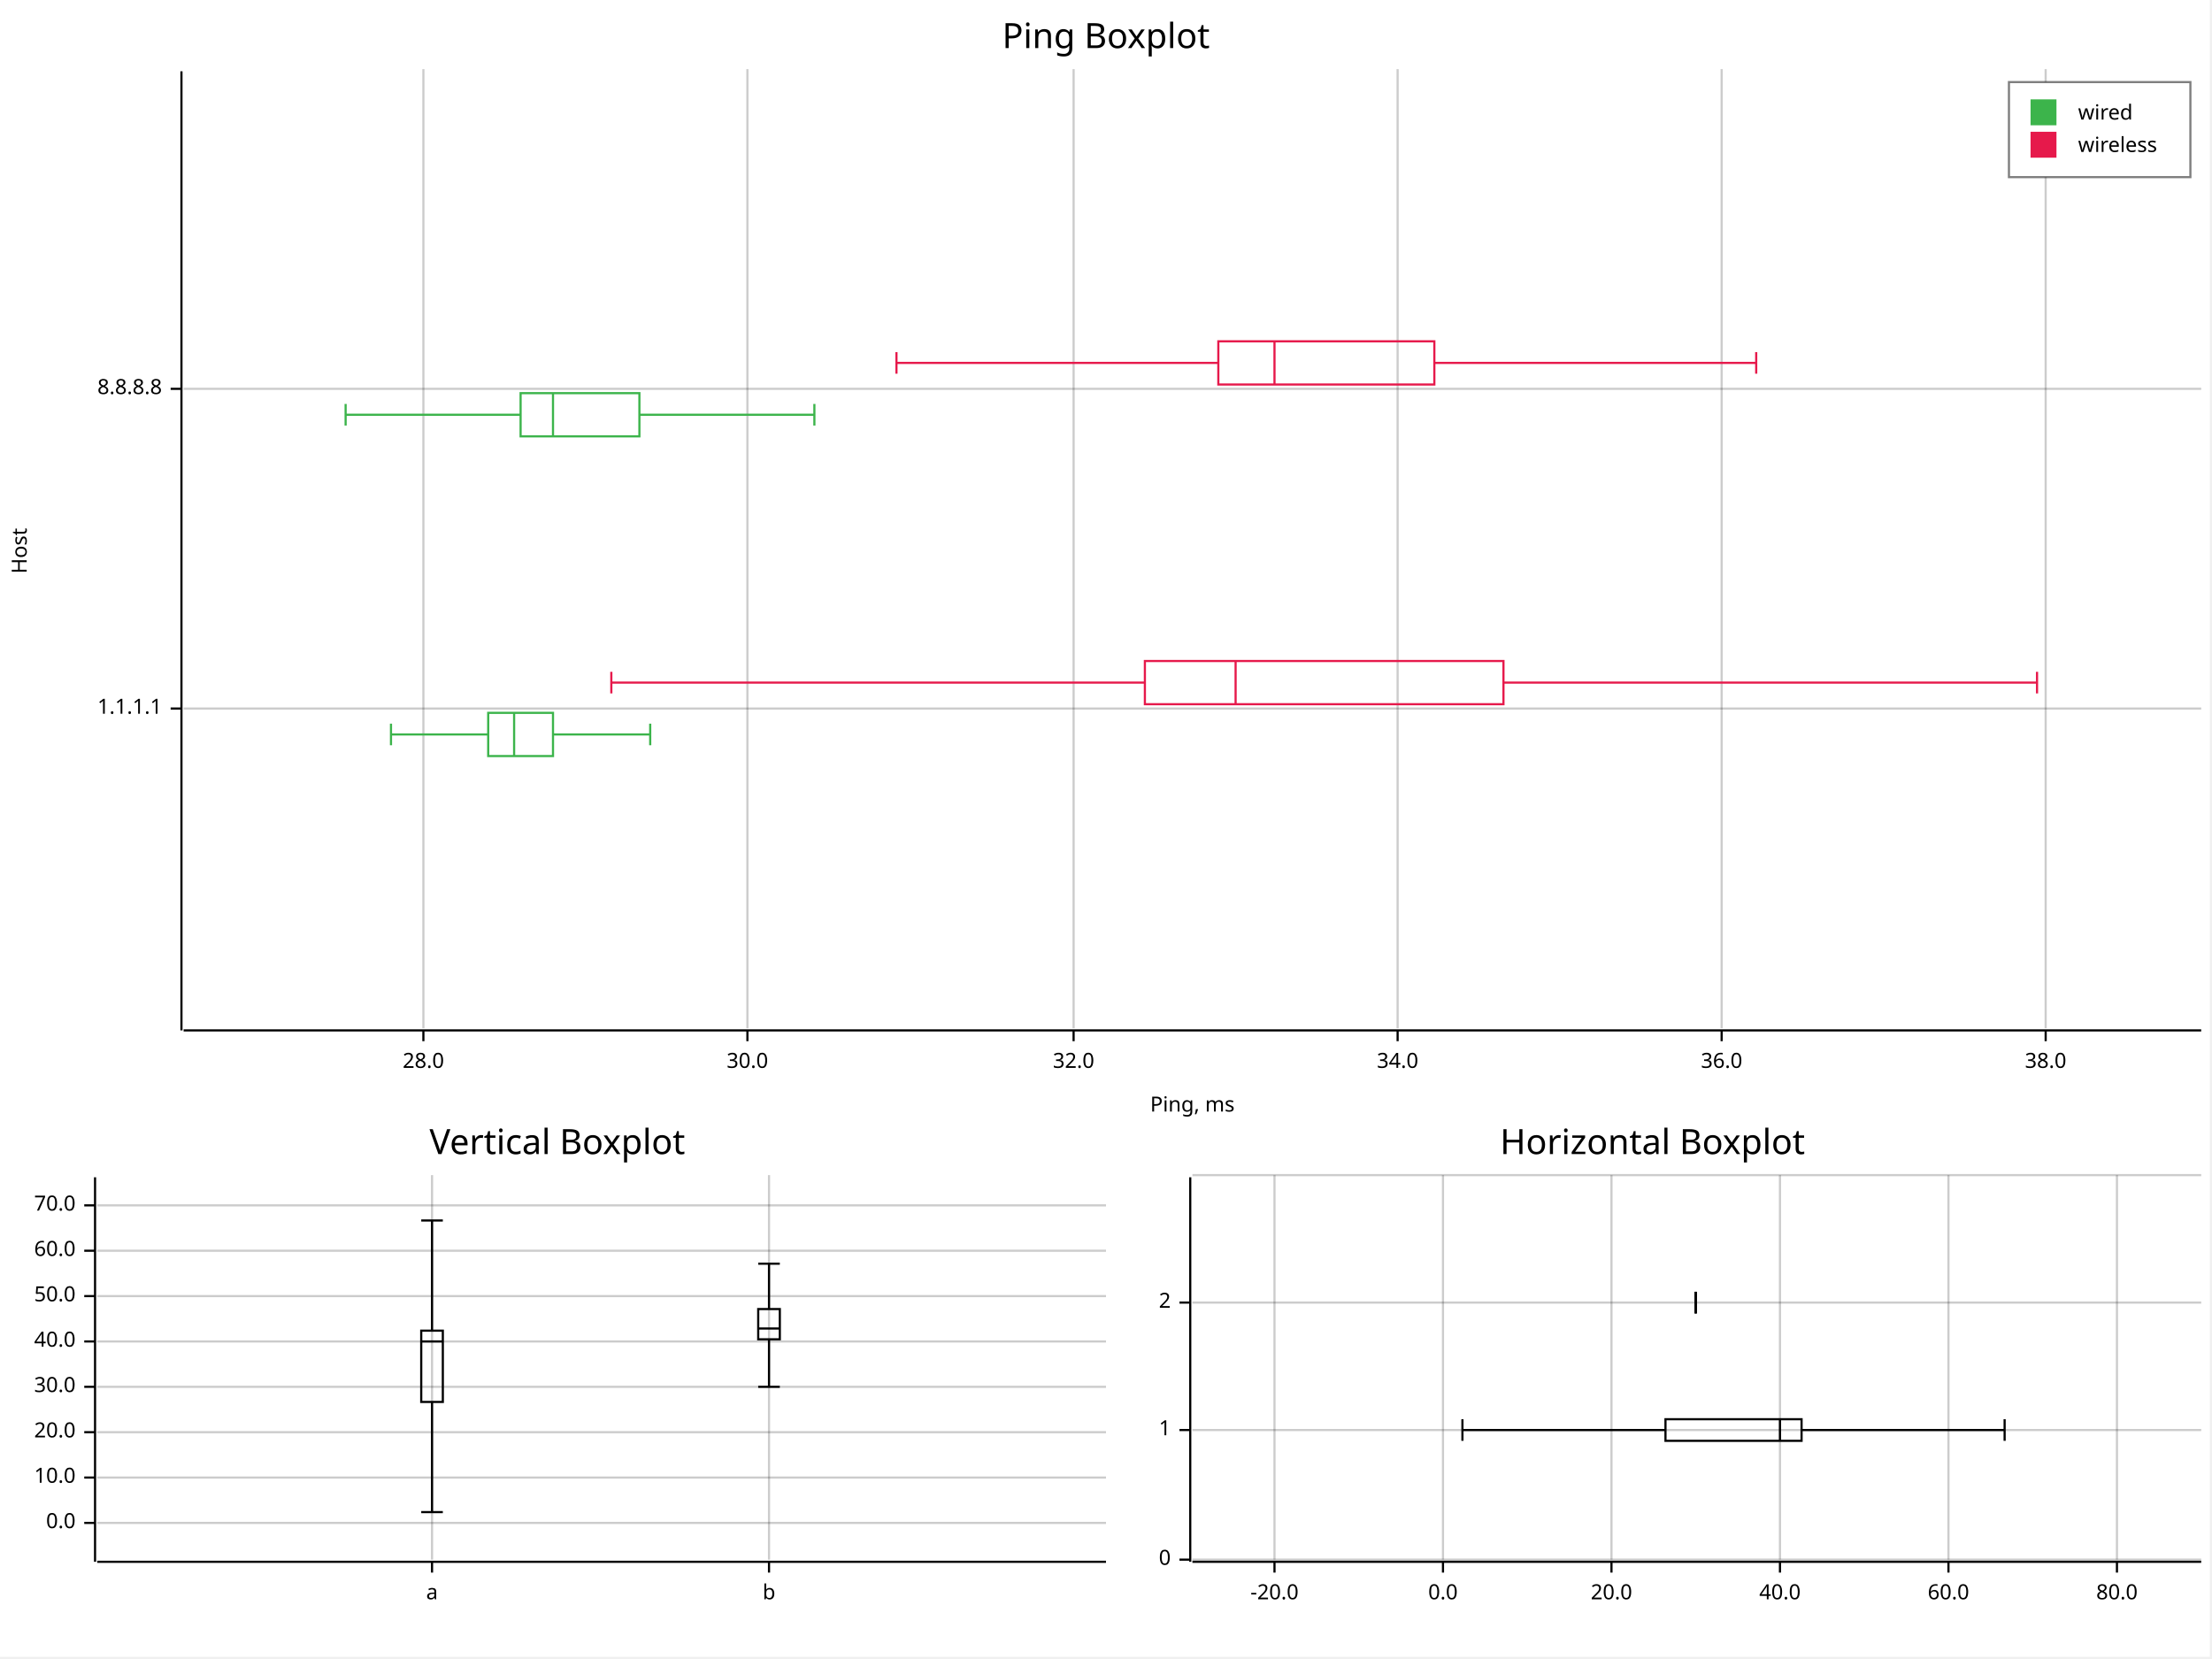
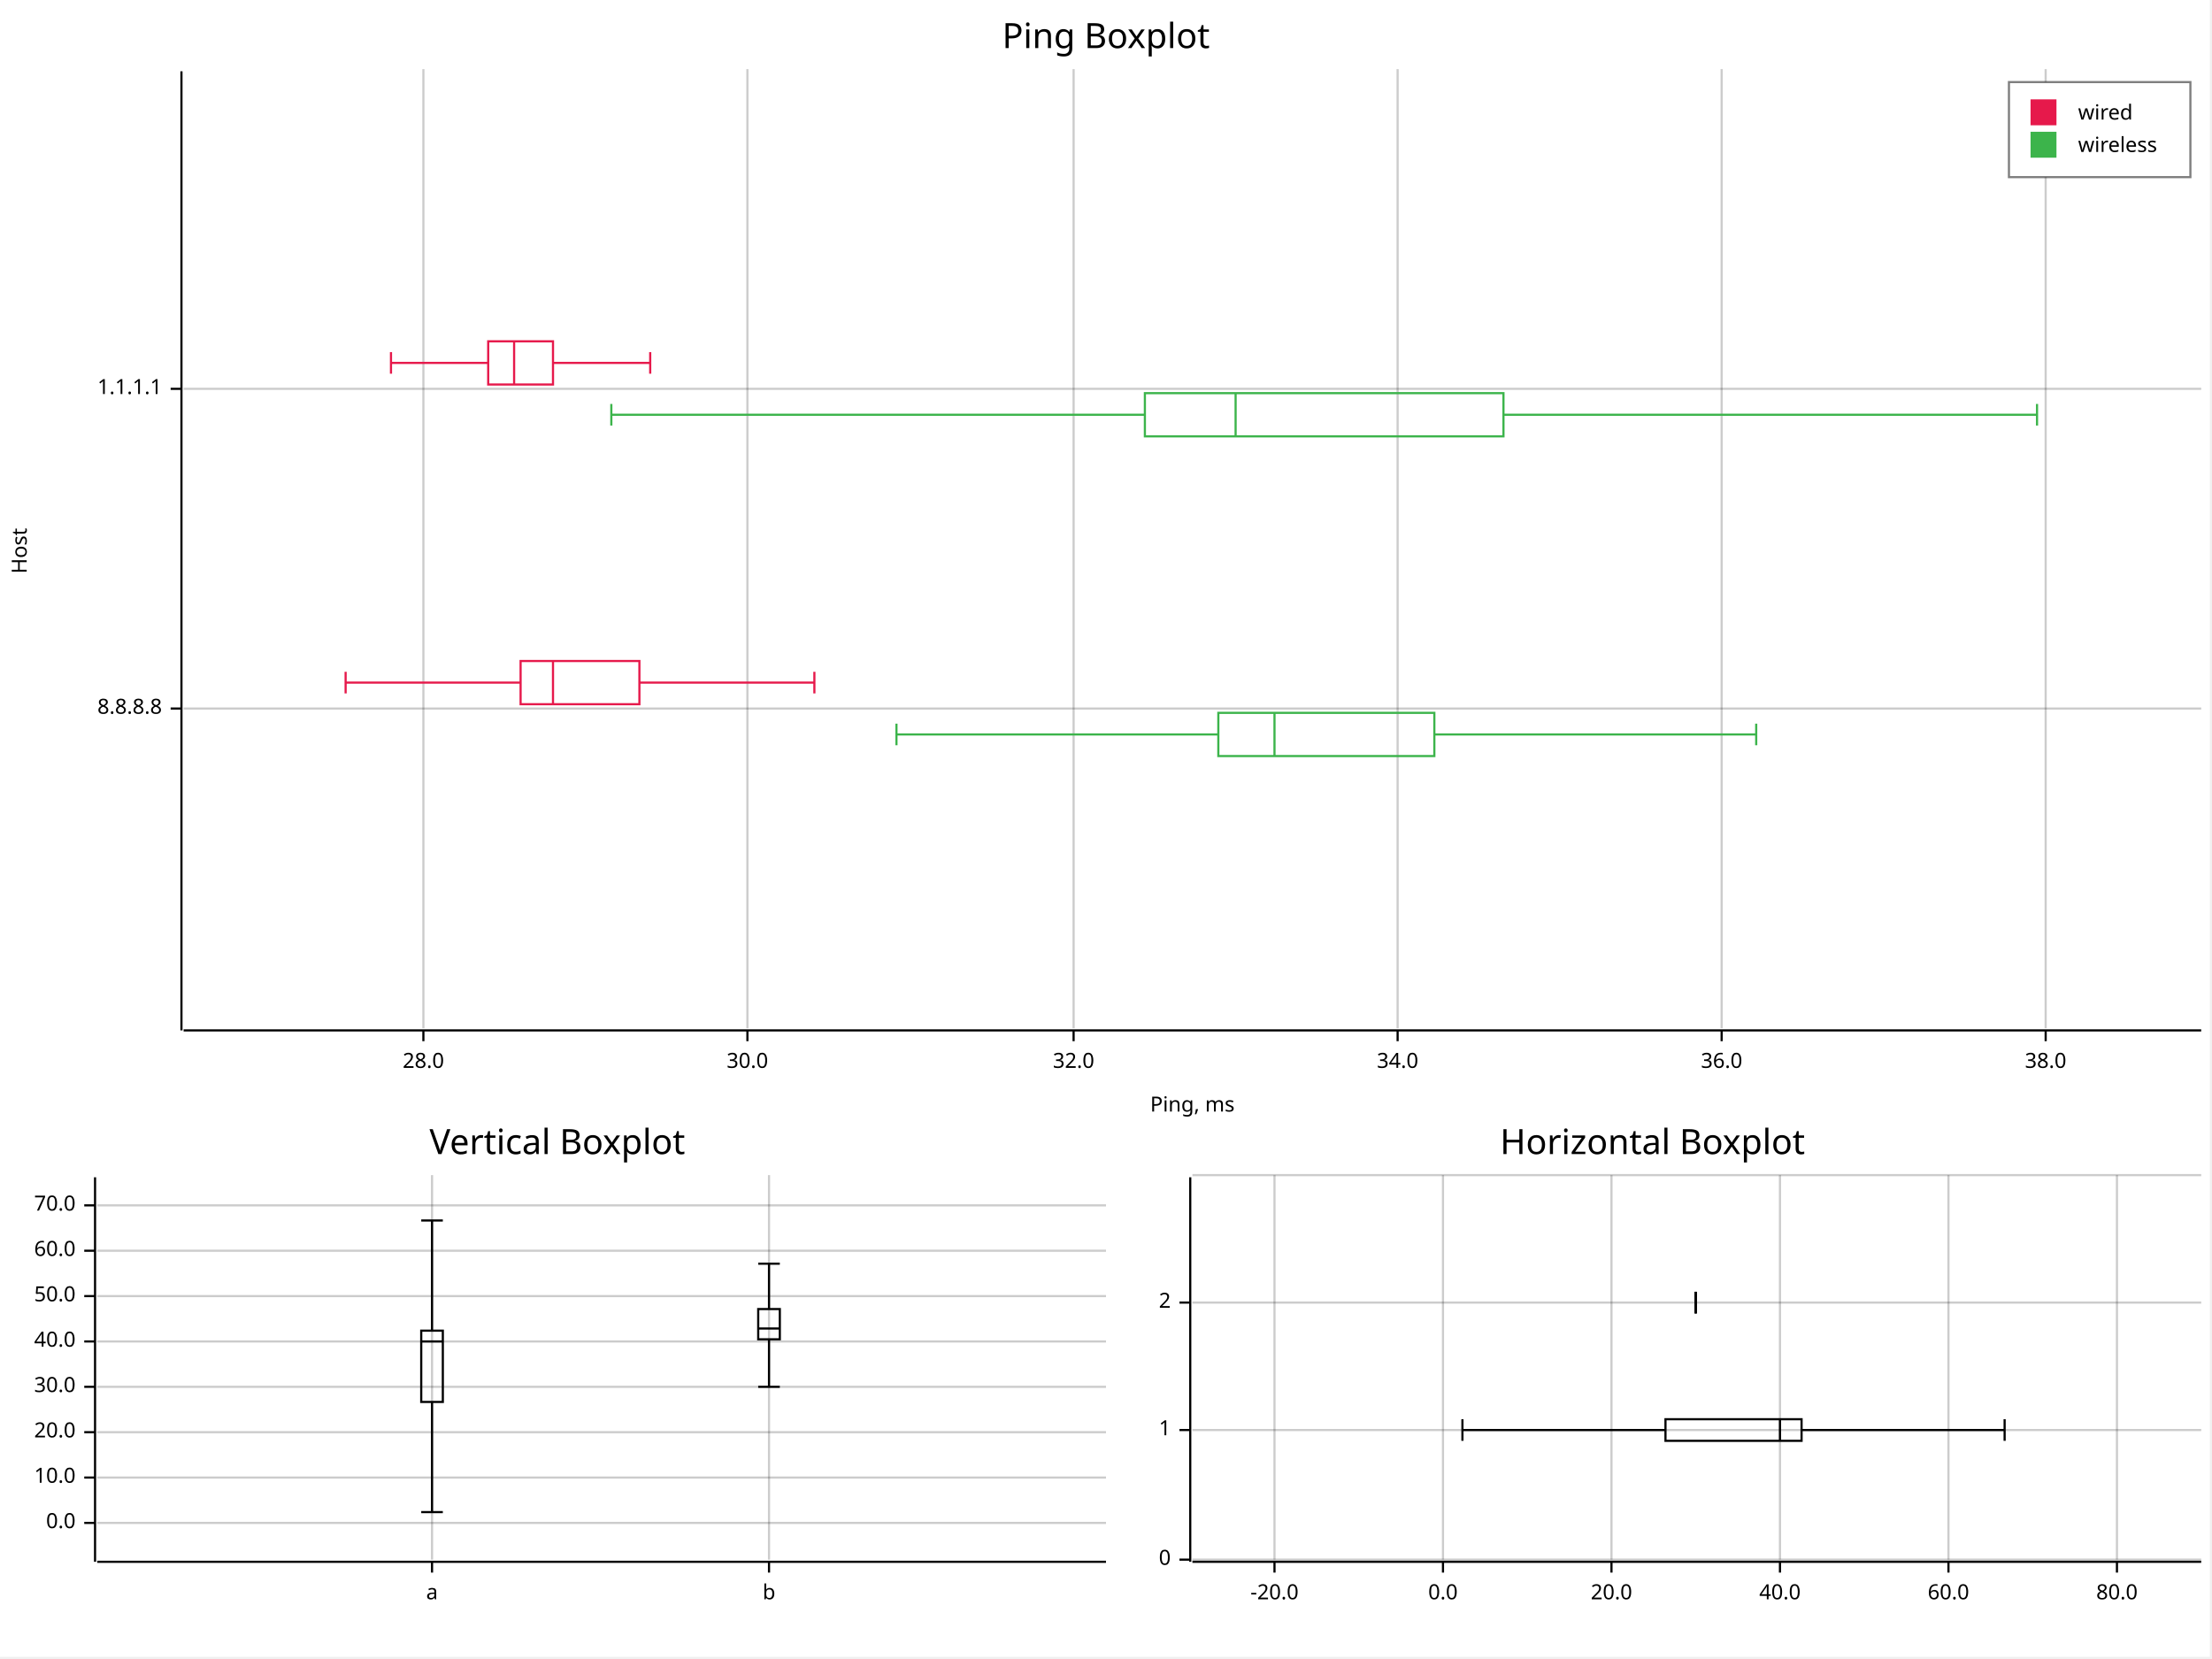
<svg xmlns="http://www.w3.org/2000/svg" width="1024" height="768">
  <rect x="0" y="0" width="1023" height="767" opacity="1" fill="#FFFFFF" stroke="none" />
  <text x="512" y="10" dy="0.76em" text-anchor="middle" font-family="sans-serif" font-size="16.129" opacity="1" fill="#000000">
Ping Boxplot
</text>
  <line opacity="1" stroke="#FFFFFF" stroke-width="1" x1="91" y1="476" x2="91" y2="32" />
  <line opacity="1" stroke="#FFFFFF" stroke-width="1" x1="106" y1="476" x2="106" y2="32" />
  <line opacity="1" stroke="#FFFFFF" stroke-width="1" x1="121" y1="476" x2="121" y2="32" />
  <line opacity="1" stroke="#FFFFFF" stroke-width="1" x1="136" y1="476" x2="136" y2="32" />
  <line opacity="1" stroke="#FFFFFF" stroke-width="1" x1="151" y1="476" x2="151" y2="32" />
  <line opacity="1" stroke="#FFFFFF" stroke-width="1" x1="166" y1="476" x2="166" y2="32" />
  <line opacity="1" stroke="#FFFFFF" stroke-width="1" x1="181" y1="476" x2="181" y2="32" />
  <line opacity="1" stroke="#FFFFFF" stroke-width="1" x1="196" y1="476" x2="196" y2="32" />
  <line opacity="1" stroke="#FFFFFF" stroke-width="1" x1="211" y1="476" x2="211" y2="32" />
  <line opacity="1" stroke="#FFFFFF" stroke-width="1" x1="226" y1="476" x2="226" y2="32" />
  <line opacity="1" stroke="#FFFFFF" stroke-width="1" x1="241" y1="476" x2="241" y2="32" />
  <line opacity="1" stroke="#FFFFFF" stroke-width="1" x1="256" y1="476" x2="256" y2="32" />
  <line opacity="1" stroke="#FFFFFF" stroke-width="1" x1="271" y1="476" x2="271" y2="32" />
  <line opacity="1" stroke="#FFFFFF" stroke-width="1" x1="286" y1="476" x2="286" y2="32" />
  <line opacity="1" stroke="#FFFFFF" stroke-width="1" x1="301" y1="476" x2="301" y2="32" />
  <line opacity="1" stroke="#FFFFFF" stroke-width="1" x1="316" y1="476" x2="316" y2="32" />
  <line opacity="1" stroke="#FFFFFF" stroke-width="1" x1="331" y1="476" x2="331" y2="32" />
  <line opacity="1" stroke="#FFFFFF" stroke-width="1" x1="346" y1="476" x2="346" y2="32" />
  <line opacity="1" stroke="#FFFFFF" stroke-width="1" x1="361" y1="476" x2="361" y2="32" />
  <line opacity="1" stroke="#FFFFFF" stroke-width="1" x1="376" y1="476" x2="376" y2="32" />
  <line opacity="1" stroke="#FFFFFF" stroke-width="1" x1="391" y1="476" x2="391" y2="32" />
  <line opacity="1" stroke="#FFFFFF" stroke-width="1" x1="406" y1="476" x2="406" y2="32" />
  <line opacity="1" stroke="#FFFFFF" stroke-width="1" x1="421" y1="476" x2="421" y2="32" />
  <line opacity="1" stroke="#FFFFFF" stroke-width="1" x1="437" y1="476" x2="437" y2="32" />
  <line opacity="1" stroke="#FFFFFF" stroke-width="1" x1="452" y1="476" x2="452" y2="32" />
  <line opacity="1" stroke="#FFFFFF" stroke-width="1" x1="467" y1="476" x2="467" y2="32" />
  <line opacity="1" stroke="#FFFFFF" stroke-width="1" x1="482" y1="476" x2="482" y2="32" />
  <line opacity="1" stroke="#FFFFFF" stroke-width="1" x1="497" y1="476" x2="497" y2="32" />
  <line opacity="1" stroke="#FFFFFF" stroke-width="1" x1="512" y1="476" x2="512" y2="32" />
  <line opacity="1" stroke="#FFFFFF" stroke-width="1" x1="527" y1="476" x2="527" y2="32" />
  <line opacity="1" stroke="#FFFFFF" stroke-width="1" x1="542" y1="476" x2="542" y2="32" />
  <line opacity="1" stroke="#FFFFFF" stroke-width="1" x1="557" y1="476" x2="557" y2="32" />
  <line opacity="1" stroke="#FFFFFF" stroke-width="1" x1="572" y1="476" x2="572" y2="32" />
  <line opacity="1" stroke="#FFFFFF" stroke-width="1" x1="587" y1="476" x2="587" y2="32" />
  <line opacity="1" stroke="#FFFFFF" stroke-width="1" x1="602" y1="476" x2="602" y2="32" />
  <line opacity="1" stroke="#FFFFFF" stroke-width="1" x1="617" y1="476" x2="617" y2="32" />
  <line opacity="1" stroke="#FFFFFF" stroke-width="1" x1="632" y1="476" x2="632" y2="32" />
  <line opacity="1" stroke="#FFFFFF" stroke-width="1" x1="647" y1="476" x2="647" y2="32" />
  <line opacity="1" stroke="#FFFFFF" stroke-width="1" x1="662" y1="476" x2="662" y2="32" />
  <line opacity="1" stroke="#FFFFFF" stroke-width="1" x1="677" y1="476" x2="677" y2="32" />
  <line opacity="1" stroke="#FFFFFF" stroke-width="1" x1="692" y1="476" x2="692" y2="32" />
  <line opacity="1" stroke="#FFFFFF" stroke-width="1" x1="707" y1="476" x2="707" y2="32" />
  <line opacity="1" stroke="#FFFFFF" stroke-width="1" x1="722" y1="476" x2="722" y2="32" />
  <line opacity="1" stroke="#FFFFFF" stroke-width="1" x1="737" y1="476" x2="737" y2="32" />
  <line opacity="1" stroke="#FFFFFF" stroke-width="1" x1="752" y1="476" x2="752" y2="32" />
  <line opacity="1" stroke="#FFFFFF" stroke-width="1" x1="767" y1="476" x2="767" y2="32" />
  <line opacity="1" stroke="#FFFFFF" stroke-width="1" x1="782" y1="476" x2="782" y2="32" />
  <line opacity="1" stroke="#FFFFFF" stroke-width="1" x1="797" y1="476" x2="797" y2="32" />
  <line opacity="1" stroke="#FFFFFF" stroke-width="1" x1="812" y1="476" x2="812" y2="32" />
  <line opacity="1" stroke="#FFFFFF" stroke-width="1" x1="827" y1="476" x2="827" y2="32" />
  <line opacity="1" stroke="#FFFFFF" stroke-width="1" x1="842" y1="476" x2="842" y2="32" />
  <line opacity="1" stroke="#FFFFFF" stroke-width="1" x1="857" y1="476" x2="857" y2="32" />
  <line opacity="1" stroke="#FFFFFF" stroke-width="1" x1="872" y1="476" x2="872" y2="32" />
  <line opacity="1" stroke="#FFFFFF" stroke-width="1" x1="887" y1="476" x2="887" y2="32" />
  <line opacity="1" stroke="#FFFFFF" stroke-width="1" x1="902" y1="476" x2="902" y2="32" />
  <line opacity="1" stroke="#FFFFFF" stroke-width="1" x1="917" y1="476" x2="917" y2="32" />
  <line opacity="1" stroke="#FFFFFF" stroke-width="1" x1="932" y1="476" x2="932" y2="32" />
  <line opacity="1" stroke="#FFFFFF" stroke-width="1" x1="947" y1="476" x2="947" y2="32" />
  <line opacity="1" stroke="#FFFFFF" stroke-width="1" x1="962" y1="476" x2="962" y2="32" />
  <line opacity="1" stroke="#FFFFFF" stroke-width="1" x1="977" y1="476" x2="977" y2="32" />
  <line opacity="1" stroke="#FFFFFF" stroke-width="1" x1="992" y1="476" x2="992" y2="32" />
  <line opacity="1" stroke="#FFFFFF" stroke-width="1" x1="1007" y1="476" x2="1007" y2="32" />
  <line opacity="1" stroke="#FFFFFF" stroke-width="1" x1="85" y1="328" x2="1019" y2="328" />
  <line opacity="1" stroke="#FFFFFF" stroke-width="1" x1="85" y1="180" x2="1019" y2="180" />
  <text x="5" y="255" dy="0.76em" text-anchor="middle" font-family="sans-serif" font-size="9.677" opacity="1" fill="#000000" transform="rotate(270, 5, 255)">
Host
</text>
  <text x="552" y="517" dy="-0.5ex" text-anchor="middle" font-family="sans-serif" font-size="9.677" opacity="1" fill="#000000">
Ping, ms
</text>
  <line opacity="0.2" stroke="#000000" stroke-width="1" x1="196" y1="476" x2="196" y2="32" />
  <line opacity="0.2" stroke="#000000" stroke-width="1" x1="346" y1="476" x2="346" y2="32" />
  <line opacity="0.2" stroke="#000000" stroke-width="1" x1="497" y1="476" x2="497" y2="32" />
  <line opacity="0.2" stroke="#000000" stroke-width="1" x1="647" y1="476" x2="647" y2="32" />
  <line opacity="0.2" stroke="#000000" stroke-width="1" x1="797" y1="476" x2="797" y2="32" />
  <line opacity="0.2" stroke="#000000" stroke-width="1" x1="947" y1="476" x2="947" y2="32" />
  <line opacity="0.2" stroke="#000000" stroke-width="1" x1="85" y1="328" x2="1019" y2="328" />
  <line opacity="0.2" stroke="#000000" stroke-width="1" x1="85" y1="180" x2="1019" y2="180" />
  <polyline fill="none" opacity="1" stroke="#000000" stroke-width="1" points="84,33 84,477 " />
  <text x="75" y="328" dy="0.5ex" text-anchor="end" font-family="sans-serif" font-size="9.677" opacity="1" fill="#000000">
-  1.1.1.1
+  8.8.8.8
</text>
  <polyline fill="none" opacity="1" stroke="#000000" stroke-width="1" points="79,328 84,328 " />
  <text x="75" y="180" dy="0.5ex" text-anchor="end" font-family="sans-serif" font-size="9.677" opacity="1" fill="#000000">
-  8.8.8.8
+  1.1.1.1
</text>
  <polyline fill="none" opacity="1" stroke="#000000" stroke-width="1" points="79,180 84,180 " />
  <polyline fill="none" opacity="1" stroke="#000000" stroke-width="1" points="85,477 1019,477 " />
  <text x="196" y="487" dy="0.76em" text-anchor="middle" font-family="sans-serif" font-size="9.677" opacity="1" fill="#000000">
28.0
</text>
  <polyline fill="none" opacity="1" stroke="#000000" stroke-width="1" points="196,477 196,482 " />
  <text x="346" y="487" dy="0.76em" text-anchor="middle" font-family="sans-serif" font-size="9.677" opacity="1" fill="#000000">
30.0
</text>
  <polyline fill="none" opacity="1" stroke="#000000" stroke-width="1" points="346,477 346,482 " />
  <text x="497" y="487" dy="0.76em" text-anchor="middle" font-family="sans-serif" font-size="9.677" opacity="1" fill="#000000">
32.0
</text>
  <polyline fill="none" opacity="1" stroke="#000000" stroke-width="1" points="497,477 497,482 " />
  <text x="647" y="487" dy="0.76em" text-anchor="middle" font-family="sans-serif" font-size="9.677" opacity="1" fill="#000000">
34.0
</text>
  <polyline fill="none" opacity="1" stroke="#000000" stroke-width="1" points="647,477 647,482 " />
  <text x="797" y="487" dy="0.76em" text-anchor="middle" font-family="sans-serif" font-size="9.677" opacity="1" fill="#000000">
36.0
</text>
  <polyline fill="none" opacity="1" stroke="#000000" stroke-width="1" points="797,477 797,482 " />
  <text x="947" y="487" dy="0.76em" text-anchor="middle" font-family="sans-serif" font-size="9.677" opacity="1" fill="#000000">
38.0
</text>
  <polyline fill="none" opacity="1" stroke="#000000" stroke-width="1" points="947,477 947,482 " />
-   <line opacity="1" stroke="#3CB44B" stroke-width="1" x1="160" y1="187" x2="160" y2="197" />
-   <line opacity="1" stroke="#3CB44B" stroke-width="1" x1="160" y1="192" x2="241" y2="192" />
-   <rect x="241" y="182" width="55" height="20" opacity="1" fill="none" stroke="#3CB44B" />
-   <line opacity="1" stroke="#3CB44B" stroke-width="1" x1="256" y1="182" x2="256" y2="202" />
-   <line opacity="1" stroke="#3CB44B" stroke-width="1" x1="296" y1="192" x2="377" y2="192" />
-   <line opacity="1" stroke="#3CB44B" stroke-width="1" x1="377" y1="187" x2="377" y2="197" />
-   <line opacity="1" stroke="#3CB44B" stroke-width="1" x1="181" y1="335" x2="181" y2="345" />
-   <line opacity="1" stroke="#3CB44B" stroke-width="1" x1="181" y1="340" x2="226" y2="340" />
-   <rect x="226" y="330" width="30" height="20" opacity="1" fill="none" stroke="#3CB44B" />
-   <line opacity="1" stroke="#3CB44B" stroke-width="1" x1="238" y1="330" x2="238" y2="350" />
-   <line opacity="1" stroke="#3CB44B" stroke-width="1" x1="256" y1="340" x2="301" y2="340" />
-   <line opacity="1" stroke="#3CB44B" stroke-width="1" x1="301" y1="335" x2="301" y2="345" />
-   <line opacity="1" stroke="#E6194B" stroke-width="1" x1="283" y1="311" x2="283" y2="321" />
-   <line opacity="1" stroke="#E6194B" stroke-width="1" x1="283" y1="316" x2="530" y2="316" />
-   <rect x="530" y="306" width="166" height="20" opacity="1" fill="none" stroke="#E6194B" />
-   <line opacity="1" stroke="#E6194B" stroke-width="1" x1="572" y1="306" x2="572" y2="326" />
-   <line opacity="1" stroke="#E6194B" stroke-width="1" x1="696" y1="316" x2="943" y2="316" />
-   <line opacity="1" stroke="#E6194B" stroke-width="1" x1="943" y1="311" x2="943" y2="321" />
-   <line opacity="1" stroke="#E6194B" stroke-width="1" x1="415" y1="163" x2="415" y2="173" />
-   <line opacity="1" stroke="#E6194B" stroke-width="1" x1="415" y1="168" x2="564" y2="168" />
-   <rect x="564" y="158" width="100" height="20" opacity="1" fill="none" stroke="#E6194B" />
-   <line opacity="1" stroke="#E6194B" stroke-width="1" x1="590" y1="158" x2="590" y2="178" />
-   <line opacity="1" stroke="#E6194B" stroke-width="1" x1="664" y1="168" x2="813" y2="168" />
-   <line opacity="1" stroke="#E6194B" stroke-width="1" x1="813" y1="163" x2="813" y2="173" />
+   <line opacity="1" stroke="#E6194B" stroke-width="1" x1="160" y1="311" x2="160" y2="321" />
+   <line opacity="1" stroke="#E6194B" stroke-width="1" x1="160" y1="316" x2="241" y2="316" />
+   <rect x="241" y="306" width="55" height="20" opacity="1" fill="none" stroke="#E6194B" />
+   <line opacity="1" stroke="#E6194B" stroke-width="1" x1="256" y1="306" x2="256" y2="326" />
+   <line opacity="1" stroke="#E6194B" stroke-width="1" x1="296" y1="316" x2="377" y2="316" />
+   <line opacity="1" stroke="#E6194B" stroke-width="1" x1="377" y1="311" x2="377" y2="321" />
+   <line opacity="1" stroke="#E6194B" stroke-width="1" x1="181" y1="163" x2="181" y2="173" />
+   <line opacity="1" stroke="#E6194B" stroke-width="1" x1="181" y1="168" x2="226" y2="168" />
+   <rect x="226" y="158" width="30" height="20" opacity="1" fill="none" stroke="#E6194B" />
+   <line opacity="1" stroke="#E6194B" stroke-width="1" x1="238" y1="158" x2="238" y2="178" />
+   <line opacity="1" stroke="#E6194B" stroke-width="1" x1="256" y1="168" x2="301" y2="168" />
+   <line opacity="1" stroke="#E6194B" stroke-width="1" x1="301" y1="163" x2="301" y2="173" />
+   <line opacity="1" stroke="#3CB44B" stroke-width="1" x1="283" y1="187" x2="283" y2="197" />
+   <line opacity="1" stroke="#3CB44B" stroke-width="1" x1="283" y1="192" x2="530" y2="192" />
+   <rect x="530" y="182" width="166" height="20" opacity="1" fill="none" stroke="#3CB44B" />
+   <line opacity="1" stroke="#3CB44B" stroke-width="1" x1="572" y1="182" x2="572" y2="202" />
+   <line opacity="1" stroke="#3CB44B" stroke-width="1" x1="696" y1="192" x2="943" y2="192" />
+   <line opacity="1" stroke="#3CB44B" stroke-width="1" x1="943" y1="187" x2="943" y2="197" />
+   <line opacity="1" stroke="#3CB44B" stroke-width="1" x1="415" y1="335" x2="415" y2="345" />
+   <line opacity="1" stroke="#3CB44B" stroke-width="1" x1="415" y1="340" x2="564" y2="340" />
+   <rect x="564" y="330" width="100" height="20" opacity="1" fill="none" stroke="#3CB44B" />
+   <line opacity="1" stroke="#3CB44B" stroke-width="1" x1="590" y1="330" x2="590" y2="350" />
+   <line opacity="1" stroke="#3CB44B" stroke-width="1" x1="664" y1="340" x2="813" y2="340" />
+   <line opacity="1" stroke="#3CB44B" stroke-width="1" x1="813" y1="335" x2="813" y2="345" />
  <rect x="930" y="38" width="84" height="44" opacity="1" fill="#FFFFFF" stroke="none" />
  <rect x="930" y="38" width="84" height="44" opacity="0.5" fill="none" stroke="#000000" />
  <text x="962" y="48" dy="0.76em" text-anchor="start" font-family="sans-serif" font-size="9.677" opacity="1" fill="#000000">
wired
</text>
  <text x="962" y="63" dy="0.76em" text-anchor="start" font-family="sans-serif" font-size="9.677" opacity="1" fill="#000000">
wireless
</text>
-   <rect x="940" y="46" width="12" height="12" opacity="1" fill="#3CB44B" stroke="none" />
-   <rect x="940" y="61" width="12" height="12" opacity="1" fill="#E6194B" stroke="none" />
+   <rect x="940" y="46" width="12" height="12" opacity="1" fill="#E6194B" stroke="none" />
+   <rect x="940" y="61" width="12" height="12" opacity="1" fill="#3CB44B" stroke="none" />
  <text x="258" y="522" dy="0.76em" text-anchor="middle" font-family="sans-serif" font-size="16.129" opacity="1" fill="#000000">
Vertical Boxplot
</text>
  <line opacity="1" stroke="#FFFFFF" stroke-width="1" x1="200" y1="722" x2="200" y2="544" />
  <line opacity="1" stroke="#FFFFFF" stroke-width="1" x1="356" y1="722" x2="356" y2="544" />
  <line opacity="1" stroke="#FFFFFF" stroke-width="1" x1="45" y1="720" x2="512" y2="720" />
  <line opacity="1" stroke="#FFFFFF" stroke-width="1" x1="45" y1="718" x2="512" y2="718" />
  <line opacity="1" stroke="#FFFFFF" stroke-width="1" x1="45" y1="716" x2="512" y2="716" />
  <line opacity="1" stroke="#FFFFFF" stroke-width="1" x1="45" y1="714" x2="512" y2="714" />
  <line opacity="1" stroke="#FFFFFF" stroke-width="1" x1="45" y1="711" x2="512" y2="711" />
  <line opacity="1" stroke="#FFFFFF" stroke-width="1" x1="45" y1="709" x2="512" y2="709" />
  <line opacity="1" stroke="#FFFFFF" stroke-width="1" x1="45" y1="707" x2="512" y2="707" />
  <line opacity="1" stroke="#FFFFFF" stroke-width="1" x1="45" y1="705" x2="512" y2="705" />
  <line opacity="1" stroke="#FFFFFF" stroke-width="1" x1="45" y1="703" x2="512" y2="703" />
  <line opacity="1" stroke="#FFFFFF" stroke-width="1" x1="45" y1="701" x2="512" y2="701" />
  <line opacity="1" stroke="#FFFFFF" stroke-width="1" x1="45" y1="699" x2="512" y2="699" />
  <line opacity="1" stroke="#FFFFFF" stroke-width="1" x1="45" y1="697" x2="512" y2="697" />
  <line opacity="1" stroke="#FFFFFF" stroke-width="1" x1="45" y1="695" x2="512" y2="695" />
  <line opacity="1" stroke="#FFFFFF" stroke-width="1" x1="45" y1="693" x2="512" y2="693" />
  <line opacity="1" stroke="#FFFFFF" stroke-width="1" x1="45" y1="690" x2="512" y2="690" />
  <line opacity="1" stroke="#FFFFFF" stroke-width="1" x1="45" y1="688" x2="512" y2="688" />
  <line opacity="1" stroke="#FFFFFF" stroke-width="1" x1="45" y1="686" x2="512" y2="686" />
  <line opacity="1" stroke="#FFFFFF" stroke-width="1" x1="45" y1="684" x2="512" y2="684" />
  <line opacity="1" stroke="#FFFFFF" stroke-width="1" x1="45" y1="682" x2="512" y2="682" />
  <line opacity="1" stroke="#FFFFFF" stroke-width="1" x1="45" y1="680" x2="512" y2="680" />
  <line opacity="1" stroke="#FFFFFF" stroke-width="1" x1="45" y1="678" x2="512" y2="678" />
  <line opacity="1" stroke="#FFFFFF" stroke-width="1" x1="45" y1="676" x2="512" y2="676" />
  <line opacity="1" stroke="#FFFFFF" stroke-width="1" x1="45" y1="674" x2="512" y2="674" />
  <line opacity="1" stroke="#FFFFFF" stroke-width="1" x1="45" y1="671" x2="512" y2="671" />
  <line opacity="1" stroke="#FFFFFF" stroke-width="1" x1="45" y1="669" x2="512" y2="669" />
  <line opacity="1" stroke="#FFFFFF" stroke-width="1" x1="45" y1="667" x2="512" y2="667" />
  <line opacity="1" stroke="#FFFFFF" stroke-width="1" x1="45" y1="665" x2="512" y2="665" />
  <line opacity="1" stroke="#FFFFFF" stroke-width="1" x1="45" y1="663" x2="512" y2="663" />
  <line opacity="1" stroke="#FFFFFF" stroke-width="1" x1="45" y1="661" x2="512" y2="661" />
  <line opacity="1" stroke="#FFFFFF" stroke-width="1" x1="45" y1="659" x2="512" y2="659" />
  <line opacity="1" stroke="#FFFFFF" stroke-width="1" x1="45" y1="657" x2="512" y2="657" />
  <line opacity="1" stroke="#FFFFFF" stroke-width="1" x1="45" y1="655" x2="512" y2="655" />
  <line opacity="1" stroke="#FFFFFF" stroke-width="1" x1="45" y1="652" x2="512" y2="652" />
  <line opacity="1" stroke="#FFFFFF" stroke-width="1" x1="45" y1="650" x2="512" y2="650" />
  <line opacity="1" stroke="#FFFFFF" stroke-width="1" x1="45" y1="648" x2="512" y2="648" />
  <line opacity="1" stroke="#FFFFFF" stroke-width="1" x1="45" y1="646" x2="512" y2="646" />
  <line opacity="1" stroke="#FFFFFF" stroke-width="1" x1="45" y1="644" x2="512" y2="644" />
  <line opacity="1" stroke="#FFFFFF" stroke-width="1" x1="45" y1="642" x2="512" y2="642" />
  <line opacity="1" stroke="#FFFFFF" stroke-width="1" x1="45" y1="640" x2="512" y2="640" />
  <line opacity="1" stroke="#FFFFFF" stroke-width="1" x1="45" y1="638" x2="512" y2="638" />
  <line opacity="1" stroke="#FFFFFF" stroke-width="1" x1="45" y1="636" x2="512" y2="636" />
  <line opacity="1" stroke="#FFFFFF" stroke-width="1" x1="45" y1="633" x2="512" y2="633" />
  <line opacity="1" stroke="#FFFFFF" stroke-width="1" x1="45" y1="631" x2="512" y2="631" />
  <line opacity="1" stroke="#FFFFFF" stroke-width="1" x1="45" y1="629" x2="512" y2="629" />
  <line opacity="1" stroke="#FFFFFF" stroke-width="1" x1="45" y1="627" x2="512" y2="627" />
  <line opacity="1" stroke="#FFFFFF" stroke-width="1" x1="45" y1="625" x2="512" y2="625" />
  <line opacity="1" stroke="#FFFFFF" stroke-width="1" x1="45" y1="623" x2="512" y2="623" />
  <line opacity="1" stroke="#FFFFFF" stroke-width="1" x1="45" y1="621" x2="512" y2="621" />
  <line opacity="1" stroke="#FFFFFF" stroke-width="1" x1="45" y1="619" x2="512" y2="619" />
  <line opacity="1" stroke="#FFFFFF" stroke-width="1" x1="45" y1="617" x2="512" y2="617" />
  <line opacity="1" stroke="#FFFFFF" stroke-width="1" x1="45" y1="614" x2="512" y2="614" />
  <line opacity="1" stroke="#FFFFFF" stroke-width="1" x1="45" y1="612" x2="512" y2="612" />
  <line opacity="1" stroke="#FFFFFF" stroke-width="1" x1="45" y1="610" x2="512" y2="610" />
  <line opacity="1" stroke="#FFFFFF" stroke-width="1" x1="45" y1="608" x2="512" y2="608" />
  <line opacity="1" stroke="#FFFFFF" stroke-width="1" x1="45" y1="606" x2="512" y2="606" />
  <line opacity="1" stroke="#FFFFFF" stroke-width="1" x1="45" y1="604" x2="512" y2="604" />
  <line opacity="1" stroke="#FFFFFF" stroke-width="1" x1="45" y1="602" x2="512" y2="602" />
  <line opacity="1" stroke="#FFFFFF" stroke-width="1" x1="45" y1="600" x2="512" y2="600" />
  <line opacity="1" stroke="#FFFFFF" stroke-width="1" x1="45" y1="598" x2="512" y2="598" />
  <line opacity="1" stroke="#FFFFFF" stroke-width="1" x1="45" y1="595" x2="512" y2="595" />
  <line opacity="1" stroke="#FFFFFF" stroke-width="1" x1="45" y1="593" x2="512" y2="593" />
  <line opacity="1" stroke="#FFFFFF" stroke-width="1" x1="45" y1="591" x2="512" y2="591" />
  <line opacity="1" stroke="#FFFFFF" stroke-width="1" x1="45" y1="589" x2="512" y2="589" />
  <line opacity="1" stroke="#FFFFFF" stroke-width="1" x1="45" y1="587" x2="512" y2="587" />
  <line opacity="1" stroke="#FFFFFF" stroke-width="1" x1="45" y1="585" x2="512" y2="585" />
  <line opacity="1" stroke="#FFFFFF" stroke-width="1" x1="45" y1="583" x2="512" y2="583" />
  <line opacity="1" stroke="#FFFFFF" stroke-width="1" x1="45" y1="581" x2="512" y2="581" />
  <line opacity="1" stroke="#FFFFFF" stroke-width="1" x1="45" y1="579" x2="512" y2="579" />
  <line opacity="1" stroke="#FFFFFF" stroke-width="1" x1="45" y1="577" x2="512" y2="577" />
  <line opacity="1" stroke="#FFFFFF" stroke-width="1" x1="45" y1="574" x2="512" y2="574" />
  <line opacity="1" stroke="#FFFFFF" stroke-width="1" x1="45" y1="572" x2="512" y2="572" />
  <line opacity="1" stroke="#FFFFFF" stroke-width="1" x1="45" y1="570" x2="512" y2="570" />
  <line opacity="1" stroke="#FFFFFF" stroke-width="1" x1="45" y1="568" x2="512" y2="568" />
  <line opacity="1" stroke="#FFFFFF" stroke-width="1" x1="45" y1="566" x2="512" y2="566" />
  <line opacity="1" stroke="#FFFFFF" stroke-width="1" x1="45" y1="564" x2="512" y2="564" />
  <line opacity="1" stroke="#FFFFFF" stroke-width="1" x1="45" y1="562" x2="512" y2="562" />
  <line opacity="1" stroke="#FFFFFF" stroke-width="1" x1="45" y1="560" x2="512" y2="560" />
  <line opacity="1" stroke="#FFFFFF" stroke-width="1" x1="45" y1="558" x2="512" y2="558" />
  <line opacity="1" stroke="#FFFFFF" stroke-width="1" x1="45" y1="555" x2="512" y2="555" />
  <line opacity="1" stroke="#FFFFFF" stroke-width="1" x1="45" y1="553" x2="512" y2="553" />
  <line opacity="1" stroke="#FFFFFF" stroke-width="1" x1="45" y1="551" x2="512" y2="551" />
  <line opacity="1" stroke="#FFFFFF" stroke-width="1" x1="45" y1="549" x2="512" y2="549" />
  <line opacity="1" stroke="#FFFFFF" stroke-width="1" x1="45" y1="547" x2="512" y2="547" />
  <line opacity="1" stroke="#FFFFFF" stroke-width="1" x1="45" y1="545" x2="512" y2="545" />
  <line opacity="0.2" stroke="#000000" stroke-width="1" x1="200" y1="722" x2="200" y2="544" />
  <line opacity="0.2" stroke="#000000" stroke-width="1" x1="356" y1="722" x2="356" y2="544" />
  <line opacity="0.2" stroke="#000000" stroke-width="1" x1="45" y1="705" x2="512" y2="705" />
  <line opacity="0.2" stroke="#000000" stroke-width="1" x1="45" y1="684" x2="512" y2="684" />
  <line opacity="0.2" stroke="#000000" stroke-width="1" x1="45" y1="663" x2="512" y2="663" />
  <line opacity="0.2" stroke="#000000" stroke-width="1" x1="45" y1="642" x2="512" y2="642" />
  <line opacity="0.2" stroke="#000000" stroke-width="1" x1="45" y1="621" x2="512" y2="621" />
  <line opacity="0.2" stroke="#000000" stroke-width="1" x1="45" y1="600" x2="512" y2="600" />
  <line opacity="0.2" stroke="#000000" stroke-width="1" x1="45" y1="579" x2="512" y2="579" />
  <line opacity="0.2" stroke="#000000" stroke-width="1" x1="45" y1="558" x2="512" y2="558" />
  <polyline fill="none" opacity="1" stroke="#000000" stroke-width="1" points="44,545 44,723 " />
  <text x="35" y="705" dy="0.5ex" text-anchor="end" font-family="sans-serif" font-size="9.677" opacity="1" fill="#000000">
0.0
</text>
  <polyline fill="none" opacity="1" stroke="#000000" stroke-width="1" points="39,705 44,705 " />
  <text x="35" y="684" dy="0.5ex" text-anchor="end" font-family="sans-serif" font-size="9.677" opacity="1" fill="#000000">
10.0
</text>
  <polyline fill="none" opacity="1" stroke="#000000" stroke-width="1" points="39,684 44,684 " />
  <text x="35" y="663" dy="0.5ex" text-anchor="end" font-family="sans-serif" font-size="9.677" opacity="1" fill="#000000">
20.0
</text>
  <polyline fill="none" opacity="1" stroke="#000000" stroke-width="1" points="39,663 44,663 " />
  <text x="35" y="642" dy="0.5ex" text-anchor="end" font-family="sans-serif" font-size="9.677" opacity="1" fill="#000000">
30.0
</text>
  <polyline fill="none" opacity="1" stroke="#000000" stroke-width="1" points="39,642 44,642 " />
  <text x="35" y="621" dy="0.5ex" text-anchor="end" font-family="sans-serif" font-size="9.677" opacity="1" fill="#000000">
40.0
</text>
  <polyline fill="none" opacity="1" stroke="#000000" stroke-width="1" points="39,621 44,621 " />
  <text x="35" y="600" dy="0.5ex" text-anchor="end" font-family="sans-serif" font-size="9.677" opacity="1" fill="#000000">
50.0
</text>
  <polyline fill="none" opacity="1" stroke="#000000" stroke-width="1" points="39,600 44,600 " />
  <text x="35" y="579" dy="0.5ex" text-anchor="end" font-family="sans-serif" font-size="9.677" opacity="1" fill="#000000">
60.0
</text>
  <polyline fill="none" opacity="1" stroke="#000000" stroke-width="1" points="39,579 44,579 " />
  <text x="35" y="558" dy="0.5ex" text-anchor="end" font-family="sans-serif" font-size="9.677" opacity="1" fill="#000000">
70.0
</text>
  <polyline fill="none" opacity="1" stroke="#000000" stroke-width="1" points="39,558 44,558 " />
  <polyline fill="none" opacity="1" stroke="#000000" stroke-width="1" points="45,723 512,723 " />
  <text x="200" y="733" dy="0.76em" text-anchor="middle" font-family="sans-serif" font-size="9.677" opacity="1" fill="#000000">
a
</text>
  <polyline fill="none" opacity="1" stroke="#000000" stroke-width="1" points="200,723 200,728 " />
  <text x="356" y="733" dy="0.76em" text-anchor="middle" font-family="sans-serif" font-size="9.677" opacity="1" fill="#000000">
b
</text>
  <polyline fill="none" opacity="1" stroke="#000000" stroke-width="1" points="356,723 356,728 " />
  <line opacity="1" stroke="#000000" stroke-width="1" x1="195" y1="700" x2="205" y2="700" />
  <line opacity="1" stroke="#000000" stroke-width="1" x1="200" y1="700" x2="200" y2="649" />
  <rect x="195" y="616" width="10" height="33" opacity="1" fill="none" stroke="#000000" />
  <line opacity="1" stroke="#000000" stroke-width="1" x1="195" y1="621" x2="205" y2="621" />
  <line opacity="1" stroke="#000000" stroke-width="1" x1="200" y1="616" x2="200" y2="565" />
  <line opacity="1" stroke="#000000" stroke-width="1" x1="195" y1="565" x2="205" y2="565" />
  <line opacity="1" stroke="#000000" stroke-width="1" x1="351" y1="642" x2="361" y2="642" />
  <line opacity="1" stroke="#000000" stroke-width="1" x1="356" y1="642" x2="356" y2="620" />
  <rect x="351" y="606" width="10" height="14" opacity="1" fill="none" stroke="#000000" />
  <line opacity="1" stroke="#000000" stroke-width="1" x1="351" y1="615" x2="361" y2="615" />
  <line opacity="1" stroke="#000000" stroke-width="1" x1="356" y1="606" x2="356" y2="585" />
  <line opacity="1" stroke="#000000" stroke-width="1" x1="351" y1="585" x2="361" y2="585" />
  <text x="765" y="522" dy="0.76em" text-anchor="middle" font-family="sans-serif" font-size="16.129" opacity="1" fill="#000000">
Horizontal Boxplot
</text>
  <line opacity="1" stroke="#FFFFFF" stroke-width="1" x1="559" y1="722" x2="559" y2="544" />
  <line opacity="1" stroke="#FFFFFF" stroke-width="1" x1="567" y1="722" x2="567" y2="544" />
  <line opacity="1" stroke="#FFFFFF" stroke-width="1" x1="575" y1="722" x2="575" y2="544" />
  <line opacity="1" stroke="#FFFFFF" stroke-width="1" x1="583" y1="722" x2="583" y2="544" />
  <line opacity="1" stroke="#FFFFFF" stroke-width="1" x1="590" y1="722" x2="590" y2="544" />
  <line opacity="1" stroke="#FFFFFF" stroke-width="1" x1="598" y1="722" x2="598" y2="544" />
  <line opacity="1" stroke="#FFFFFF" stroke-width="1" x1="606" y1="722" x2="606" y2="544" />
  <line opacity="1" stroke="#FFFFFF" stroke-width="1" x1="614" y1="722" x2="614" y2="544" />
  <line opacity="1" stroke="#FFFFFF" stroke-width="1" x1="622" y1="722" x2="622" y2="544" />
  <line opacity="1" stroke="#FFFFFF" stroke-width="1" x1="629" y1="722" x2="629" y2="544" />
  <line opacity="1" stroke="#FFFFFF" stroke-width="1" x1="637" y1="722" x2="637" y2="544" />
  <line opacity="1" stroke="#FFFFFF" stroke-width="1" x1="645" y1="722" x2="645" y2="544" />
  <line opacity="1" stroke="#FFFFFF" stroke-width="1" x1="653" y1="722" x2="653" y2="544" />
  <line opacity="1" stroke="#FFFFFF" stroke-width="1" x1="660" y1="722" x2="660" y2="544" />
  <line opacity="1" stroke="#FFFFFF" stroke-width="1" x1="668" y1="722" x2="668" y2="544" />
  <line opacity="1" stroke="#FFFFFF" stroke-width="1" x1="676" y1="722" x2="676" y2="544" />
  <line opacity="1" stroke="#FFFFFF" stroke-width="1" x1="684" y1="722" x2="684" y2="544" />
  <line opacity="1" stroke="#FFFFFF" stroke-width="1" x1="692" y1="722" x2="692" y2="544" />
  <line opacity="1" stroke="#FFFFFF" stroke-width="1" x1="699" y1="722" x2="699" y2="544" />
  <line opacity="1" stroke="#FFFFFF" stroke-width="1" x1="707" y1="722" x2="707" y2="544" />
  <line opacity="1" stroke="#FFFFFF" stroke-width="1" x1="715" y1="722" x2="715" y2="544" />
  <line opacity="1" stroke="#FFFFFF" stroke-width="1" x1="723" y1="722" x2="723" y2="544" />
  <line opacity="1" stroke="#FFFFFF" stroke-width="1" x1="731" y1="722" x2="731" y2="544" />
  <line opacity="1" stroke="#FFFFFF" stroke-width="1" x1="738" y1="722" x2="738" y2="544" />
  <line opacity="1" stroke="#FFFFFF" stroke-width="1" x1="746" y1="722" x2="746" y2="544" />
  <line opacity="1" stroke="#FFFFFF" stroke-width="1" x1="754" y1="722" x2="754" y2="544" />
  <line opacity="1" stroke="#FFFFFF" stroke-width="1" x1="762" y1="722" x2="762" y2="544" />
  <line opacity="1" stroke="#FFFFFF" stroke-width="1" x1="769" y1="722" x2="769" y2="544" />
  <line opacity="1" stroke="#FFFFFF" stroke-width="1" x1="777" y1="722" x2="777" y2="544" />
  <line opacity="1" stroke="#FFFFFF" stroke-width="1" x1="785" y1="722" x2="785" y2="544" />
  <line opacity="1" stroke="#FFFFFF" stroke-width="1" x1="793" y1="722" x2="793" y2="544" />
  <line opacity="1" stroke="#FFFFFF" stroke-width="1" x1="801" y1="722" x2="801" y2="544" />
  <line opacity="1" stroke="#FFFFFF" stroke-width="1" x1="808" y1="722" x2="808" y2="544" />
  <line opacity="1" stroke="#FFFFFF" stroke-width="1" x1="816" y1="722" x2="816" y2="544" />
  <line opacity="1" stroke="#FFFFFF" stroke-width="1" x1="824" y1="722" x2="824" y2="544" />
  <line opacity="1" stroke="#FFFFFF" stroke-width="1" x1="832" y1="722" x2="832" y2="544" />
  <line opacity="1" stroke="#FFFFFF" stroke-width="1" x1="839" y1="722" x2="839" y2="544" />
  <line opacity="1" stroke="#FFFFFF" stroke-width="1" x1="847" y1="722" x2="847" y2="544" />
  <line opacity="1" stroke="#FFFFFF" stroke-width="1" x1="855" y1="722" x2="855" y2="544" />
  <line opacity="1" stroke="#FFFFFF" stroke-width="1" x1="863" y1="722" x2="863" y2="544" />
  <line opacity="1" stroke="#FFFFFF" stroke-width="1" x1="871" y1="722" x2="871" y2="544" />
  <line opacity="1" stroke="#FFFFFF" stroke-width="1" x1="878" y1="722" x2="878" y2="544" />
  <line opacity="1" stroke="#FFFFFF" stroke-width="1" x1="886" y1="722" x2="886" y2="544" />
  <line opacity="1" stroke="#FFFFFF" stroke-width="1" x1="894" y1="722" x2="894" y2="544" />
  <line opacity="1" stroke="#FFFFFF" stroke-width="1" x1="902" y1="722" x2="902" y2="544" />
  <line opacity="1" stroke="#FFFFFF" stroke-width="1" x1="910" y1="722" x2="910" y2="544" />
  <line opacity="1" stroke="#FFFFFF" stroke-width="1" x1="917" y1="722" x2="917" y2="544" />
  <line opacity="1" stroke="#FFFFFF" stroke-width="1" x1="925" y1="722" x2="925" y2="544" />
  <line opacity="1" stroke="#FFFFFF" stroke-width="1" x1="933" y1="722" x2="933" y2="544" />
  <line opacity="1" stroke="#FFFFFF" stroke-width="1" x1="941" y1="722" x2="941" y2="544" />
  <line opacity="1" stroke="#FFFFFF" stroke-width="1" x1="948" y1="722" x2="948" y2="544" />
  <line opacity="1" stroke="#FFFFFF" stroke-width="1" x1="956" y1="722" x2="956" y2="544" />
  <line opacity="1" stroke="#FFFFFF" stroke-width="1" x1="964" y1="722" x2="964" y2="544" />
  <line opacity="1" stroke="#FFFFFF" stroke-width="1" x1="972" y1="722" x2="972" y2="544" />
  <line opacity="1" stroke="#FFFFFF" stroke-width="1" x1="980" y1="722" x2="980" y2="544" />
  <line opacity="1" stroke="#FFFFFF" stroke-width="1" x1="987" y1="722" x2="987" y2="544" />
  <line opacity="1" stroke="#FFFFFF" stroke-width="1" x1="995" y1="722" x2="995" y2="544" />
  <line opacity="1" stroke="#FFFFFF" stroke-width="1" x1="1003" y1="722" x2="1003" y2="544" />
  <line opacity="1" stroke="#FFFFFF" stroke-width="1" x1="1011" y1="722" x2="1011" y2="544" />
  <line opacity="1" stroke="#FFFFFF" stroke-width="1" x1="1019" y1="722" x2="1019" y2="544" />
  <line opacity="1" stroke="#FFFFFF" stroke-width="1" x1="552" y1="722" x2="1019" y2="722" />
  <line opacity="1" stroke="#FFFFFF" stroke-width="1" x1="552" y1="662" x2="1019" y2="662" />
  <line opacity="1" stroke="#FFFFFF" stroke-width="1" x1="552" y1="603" x2="1019" y2="603" />
  <line opacity="1" stroke="#FFFFFF" stroke-width="1" x1="552" y1="544" x2="1019" y2="544" />
  <line opacity="0.2" stroke="#000000" stroke-width="1" x1="590" y1="722" x2="590" y2="544" />
  <line opacity="0.2" stroke="#000000" stroke-width="1" x1="668" y1="722" x2="668" y2="544" />
  <line opacity="0.2" stroke="#000000" stroke-width="1" x1="746" y1="722" x2="746" y2="544" />
  <line opacity="0.2" stroke="#000000" stroke-width="1" x1="824" y1="722" x2="824" y2="544" />
  <line opacity="0.2" stroke="#000000" stroke-width="1" x1="902" y1="722" x2="902" y2="544" />
  <line opacity="0.2" stroke="#000000" stroke-width="1" x1="980" y1="722" x2="980" y2="544" />
  <line opacity="0.2" stroke="#000000" stroke-width="1" x1="552" y1="722" x2="1019" y2="722" />
  <line opacity="0.2" stroke="#000000" stroke-width="1" x1="552" y1="662" x2="1019" y2="662" />
  <line opacity="0.2" stroke="#000000" stroke-width="1" x1="552" y1="603" x2="1019" y2="603" />
  <line opacity="0.2" stroke="#000000" stroke-width="1" x1="552" y1="544" x2="1019" y2="544" />
  <polyline fill="none" opacity="1" stroke="#000000" stroke-width="1" points="551,545 551,723 " />
  <text x="542" y="722" dy="0.5ex" text-anchor="end" font-family="sans-serif" font-size="9.677" opacity="1" fill="#000000">
0
</text>
  <polyline fill="none" opacity="1" stroke="#000000" stroke-width="1" points="546,722 551,722 " />
  <text x="542" y="662" dy="0.5ex" text-anchor="end" font-family="sans-serif" font-size="9.677" opacity="1" fill="#000000">
1
</text>
  <polyline fill="none" opacity="1" stroke="#000000" stroke-width="1" points="546,662 551,662 " />
  <text x="542" y="603" dy="0.5ex" text-anchor="end" font-family="sans-serif" font-size="9.677" opacity="1" fill="#000000">
2
</text>
  <polyline fill="none" opacity="1" stroke="#000000" stroke-width="1" points="546,603 551,603 " />
  <polyline fill="none" opacity="1" stroke="#000000" stroke-width="1" points="552,723 1019,723 " />
  <text x="590" y="733" dy="0.76em" text-anchor="middle" font-family="sans-serif" font-size="9.677" opacity="1" fill="#000000">
-20.0
</text>
  <polyline fill="none" opacity="1" stroke="#000000" stroke-width="1" points="590,723 590,728 " />
  <text x="668" y="733" dy="0.76em" text-anchor="middle" font-family="sans-serif" font-size="9.677" opacity="1" fill="#000000">
0.0
</text>
  <polyline fill="none" opacity="1" stroke="#000000" stroke-width="1" points="668,723 668,728 " />
  <text x="746" y="733" dy="0.76em" text-anchor="middle" font-family="sans-serif" font-size="9.677" opacity="1" fill="#000000">
20.0
</text>
  <polyline fill="none" opacity="1" stroke="#000000" stroke-width="1" points="746,723 746,728 " />
  <text x="824" y="733" dy="0.76em" text-anchor="middle" font-family="sans-serif" font-size="9.677" opacity="1" fill="#000000">
40.0
</text>
  <polyline fill="none" opacity="1" stroke="#000000" stroke-width="1" points="824,723 824,728 " />
  <text x="902" y="733" dy="0.76em" text-anchor="middle" font-family="sans-serif" font-size="9.677" opacity="1" fill="#000000">
60.0
</text>
  <polyline fill="none" opacity="1" stroke="#000000" stroke-width="1" points="902,723 902,728 " />
  <text x="980" y="733" dy="0.76em" text-anchor="middle" font-family="sans-serif" font-size="9.677" opacity="1" fill="#000000">
80.0
</text>
  <polyline fill="none" opacity="1" stroke="#000000" stroke-width="1" points="980,723 980,728 " />
  <line opacity="1" stroke="#000000" stroke-width="1" x1="677" y1="657" x2="677" y2="667" />
  <line opacity="1" stroke="#000000" stroke-width="1" x1="677" y1="662" x2="771" y2="662" />
  <rect x="771" y="657" width="63" height="10" opacity="1" fill="none" stroke="#000000" />
  <line opacity="1" stroke="#000000" stroke-width="1" x1="824" y1="657" x2="824" y2="667" />
  <line opacity="1" stroke="#000000" stroke-width="1" x1="834" y1="662" x2="928" y2="662" />
  <line opacity="1" stroke="#000000" stroke-width="1" x1="928" y1="657" x2="928" y2="667" />
  <line opacity="1" stroke="#000000" stroke-width="1" x1="785" y1="598" x2="785" y2="608" />
  <line opacity="1" stroke="#000000" stroke-width="1" x1="785" y1="603" x2="785" y2="603" />
  <rect x="785" y="598" width="0" height="10" opacity="1" fill="none" stroke="#000000" />
  <line opacity="1" stroke="#000000" stroke-width="1" x1="785" y1="598" x2="785" y2="608" />
  <line opacity="1" stroke="#000000" stroke-width="1" x1="785" y1="603" x2="785" y2="603" />
  <line opacity="1" stroke="#000000" stroke-width="1" x1="785" y1="598" x2="785" y2="608" />
</svg>
